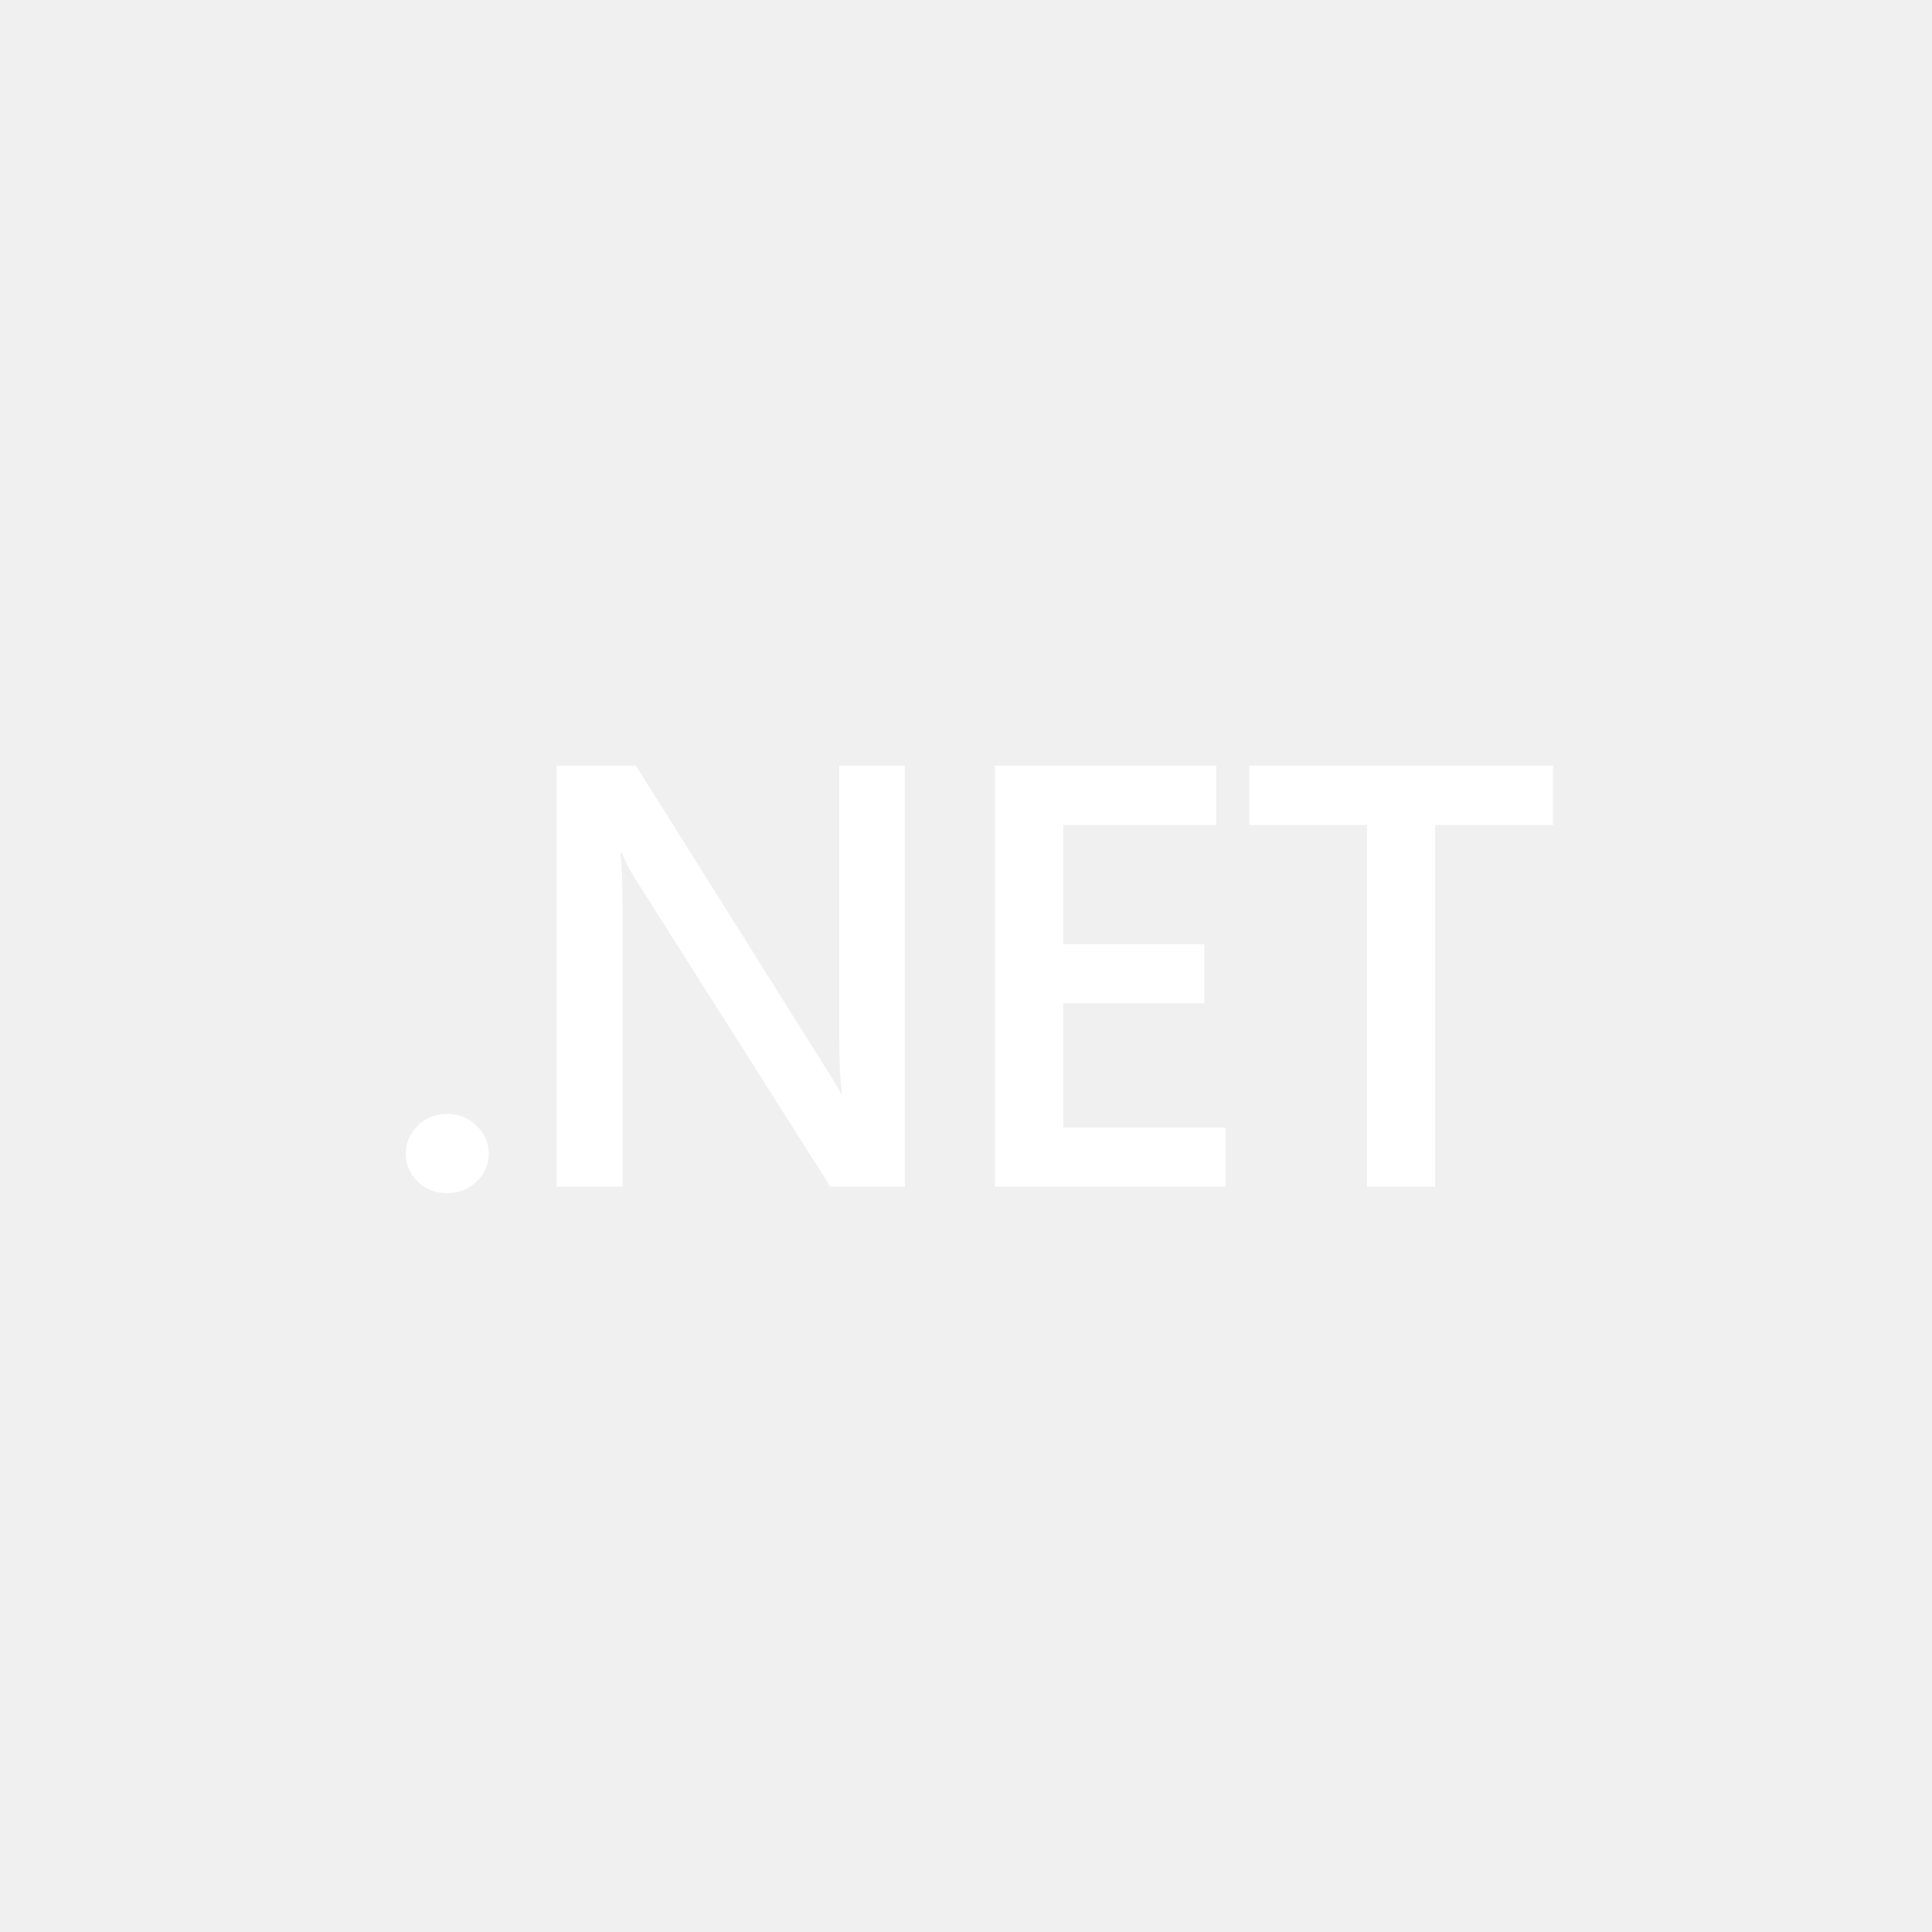
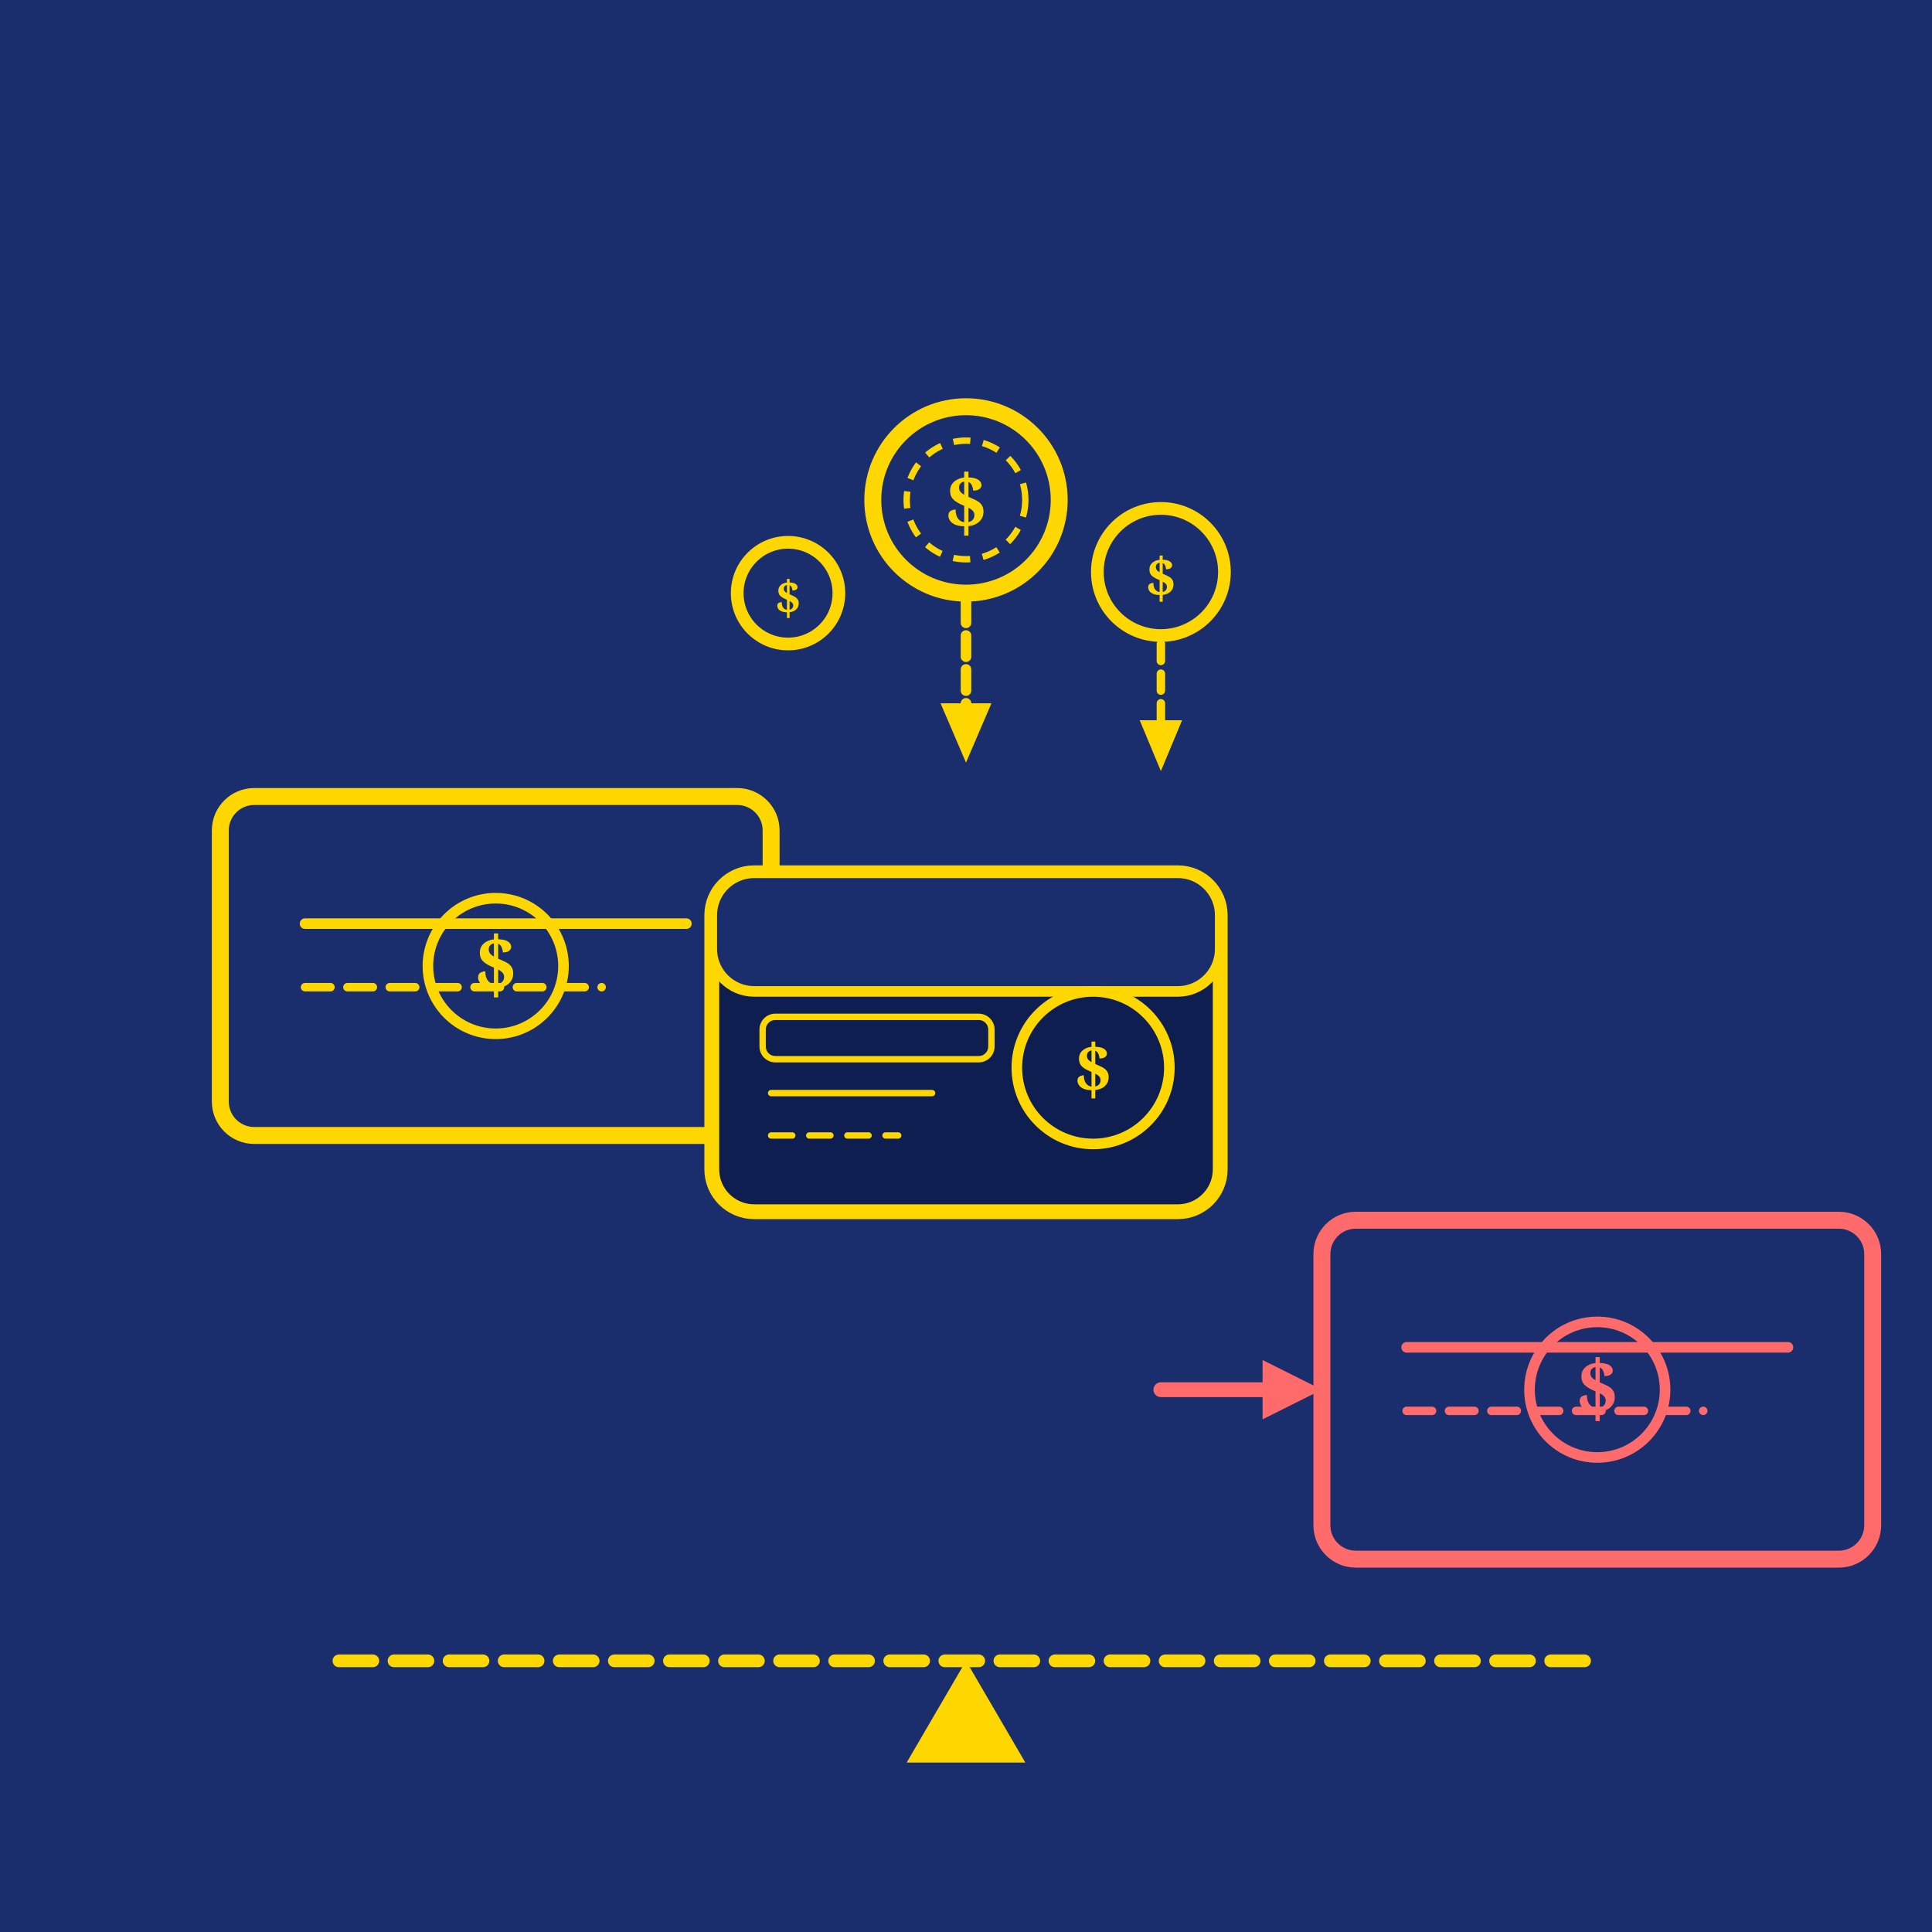
- <svg xmlns="http://www.w3.org/2000/svg" width="456" height="456" viewBox="0 0 456 456" version="1.1" xml:space="preserve" style="fill-rule:evenodd;clip-rule:evenodd;stroke-linejoin:round;stroke-miterlimit:2;">
-   <path d="m 105.5,281.609 c -2.703,0 -5.001,-0.9 -6.893,-2.702 -1.892,-1.848 -2.838,-4.042 -2.838,-6.582 0,-2.587 0.946,-4.804 2.838,-6.652 1.892,-1.848 4.19,-2.772 6.893,-2.772 2.748,0 5.068,0.924 6.96,2.772 1.937,1.848 2.906,4.064 2.906,6.652 0,2.54 -0.968,4.734 -2.906,6.582 -1.892,1.802 -4.212,2.702 -6.96,2.702 z" style="fill:#ffffff;fill-rule:nonzero;stroke-width:0.838" />
-   <path d="M 213.561,280.084 H 195.99 L 149.7,207.054 c -1.171,-1.848 -2.14,-3.765 -2.906,-5.751 h -0.406 c 0.361,2.125 0.541,6.675 0.541,13.65 v 65.132 h -15.543 v -99.36 h 18.719 l 44.737,71.298 c 1.892,2.957 3.109,4.989 3.649,6.098 h 0.27 c -0.45,-2.632 -0.676,-7.09 -0.676,-13.373 v -64.023 h 15.476 z" style="fill:#ffffff;fill-rule:nonzero;stroke-width:0.838" />
-   <path d="m 289.251,280.084 h -54.401 v -99.36 h 52.238 v 13.997 h -36.154 v 28.131 h 33.316 v 13.927 h -33.316 v 29.378 h 38.316 z" style="fill:#ffffff;fill-rule:nonzero;stroke-width:0.838" />
-   <path d="M 366.565,194.721 H 338.722 v 85.363 h -16.084 v -85.363 h -27.775 v -13.997 h 71.701 z" style="fill:#ffffff;fill-rule:nonzero;stroke-width:0.838" />
+ <svg xmlns="http://www.w3.org/2000/svg" width="456" height="456" viewBox="0 0 456 456">
+   <rect width="456" height="456" fill="#1A2E6E" />
+   <g transform="translate(52, 168)">
+     <rect x="0" y="20" width="130" height="80" rx="8" ry="8" fill="none" stroke="#FFD700" stroke-width="4" />
+     <line x1="20" y1="50" x2="110" y2="50" stroke="#FFD700" stroke-width="2.5" stroke-linecap="round" />
+     <line x1="20" y1="65" x2="90" y2="65" stroke="#FFD700" stroke-width="2" stroke-linecap="round" stroke-dasharray="6,4" />
+     <circle cx="65" cy="60" r="16" fill="none" stroke="#FFD700" stroke-width="2.5" />
+     <text x="65" y="66" text-anchor="middle" fill="#FFD700" font-family="serif" font-size="18" font-weight="bold">$</text>
+     <line x1="140" y1="60" x2="168" y2="60" stroke="#7CFC00" stroke-width="3.5" stroke-linecap="round" />
+     <polygon points="168,53 182,60 168,67" fill="#7CFC00" />
+   </g>
+   <g transform="translate(186, 90)">
+     <circle cx="42" cy="28" r="22" fill="none" stroke="#FFD700" stroke-width="4" />
+     <circle cx="42" cy="28" r="14" fill="none" stroke="#FFD700" stroke-width="1.5" stroke-dasharray="4,3" />
+     <text x="42" y="35" text-anchor="middle" fill="#FFD700" font-family="serif" font-size="18" font-weight="bold">$</text>
+     <circle cx="88" cy="45" r="15" fill="none" stroke="#FFD700" stroke-width="3" />
+     <text x="88" y="51" text-anchor="middle" fill="#FFD700" font-family="serif" font-size="13" font-weight="bold">$</text>
+     <circle cx="0" cy="50" r="12" fill="none" stroke="#FFD700" stroke-width="3" />
+     <text x="0" y="55" text-anchor="middle" fill="#FFD700" font-family="serif" font-size="11" font-weight="bold">$</text>
+     <line x1="42" y1="52" x2="42" y2="78" stroke="#FFD700" stroke-width="2.5" stroke-linecap="round" stroke-dasharray="5,3" />
+     <polygon points="36,76 42,90 48,76" fill="#FFD700" />
+     <line x1="88" y1="62" x2="88" y2="82" stroke="#FFD700" stroke-width="2" stroke-linecap="round" stroke-dasharray="4,3" />
+     <polygon points="83,80 88,92 93,80" fill="#FFD700" />
+   </g>
+   <g transform="translate(168, 196)">
+     <rect x="0" y="10" width="120" height="80" rx="10" ry="10" fill="#0F1E50" stroke="#FFD700" stroke-width="3.5" />
+     <rect x="0" y="10" width="120" height="28" rx="10" ry="10" fill="#1A2E6E" stroke="#FFD700" stroke-width="2.5" />
+     <circle cx="90" cy="56" r="18" fill="#0F1E50" stroke="#FFD700" stroke-width="2.5" />
+     <text x="90" y="62" text-anchor="middle" fill="#FFD700" font-family="serif" font-size="16" font-weight="bold">$</text>
+     <rect x="12" y="44" width="54" height="10" rx="3" fill="none" stroke="#FFD700" stroke-width="1.5" />
+     <line x1="14" y1="62" x2="52" y2="62" stroke="#FFD700" stroke-width="1.5" stroke-linecap="round" />
+     <line x1="14" y1="72" x2="44" y2="72" stroke="#FFD700" stroke-width="1.5" stroke-linecap="round" stroke-dasharray="5,4" />
+   </g>
+   <g transform="translate(274, 288)">
+     <line x1="0" y1="40" x2="28" y2="40" stroke="#FF6B6B" stroke-width="3.5" stroke-linecap="round" />
+     <polygon points="24,33 38,40 24,47" fill="#FF6B6B" />
+     <rect x="38" y="0" width="130" height="80" rx="8" ry="8" fill="none" stroke="#FF6B6B" stroke-width="4" />
+     <line x1="58" y1="30" x2="148" y2="30" stroke="#FF6B6B" stroke-width="2.5" stroke-linecap="round" />
+     <line x1="58" y1="45" x2="128" y2="45" stroke="#FF6B6B" stroke-width="2" stroke-linecap="round" stroke-dasharray="6,4" />
+     <circle cx="103" cy="40" r="16" fill="none" stroke="#FF6B6B" stroke-width="2.5" />
+     <text x="103" y="46" text-anchor="middle" fill="#FF6B6B" font-family="serif" font-size="18" font-weight="bold">$</text>
+   </g>
+   <line x1="80" y1="392" x2="376" y2="392" stroke="#FFD700" stroke-width="3" stroke-linecap="round" stroke-dasharray="8,5" />
+   <polygon points="228,392 214,416 242,416" fill="#FFD700" />
</svg>
